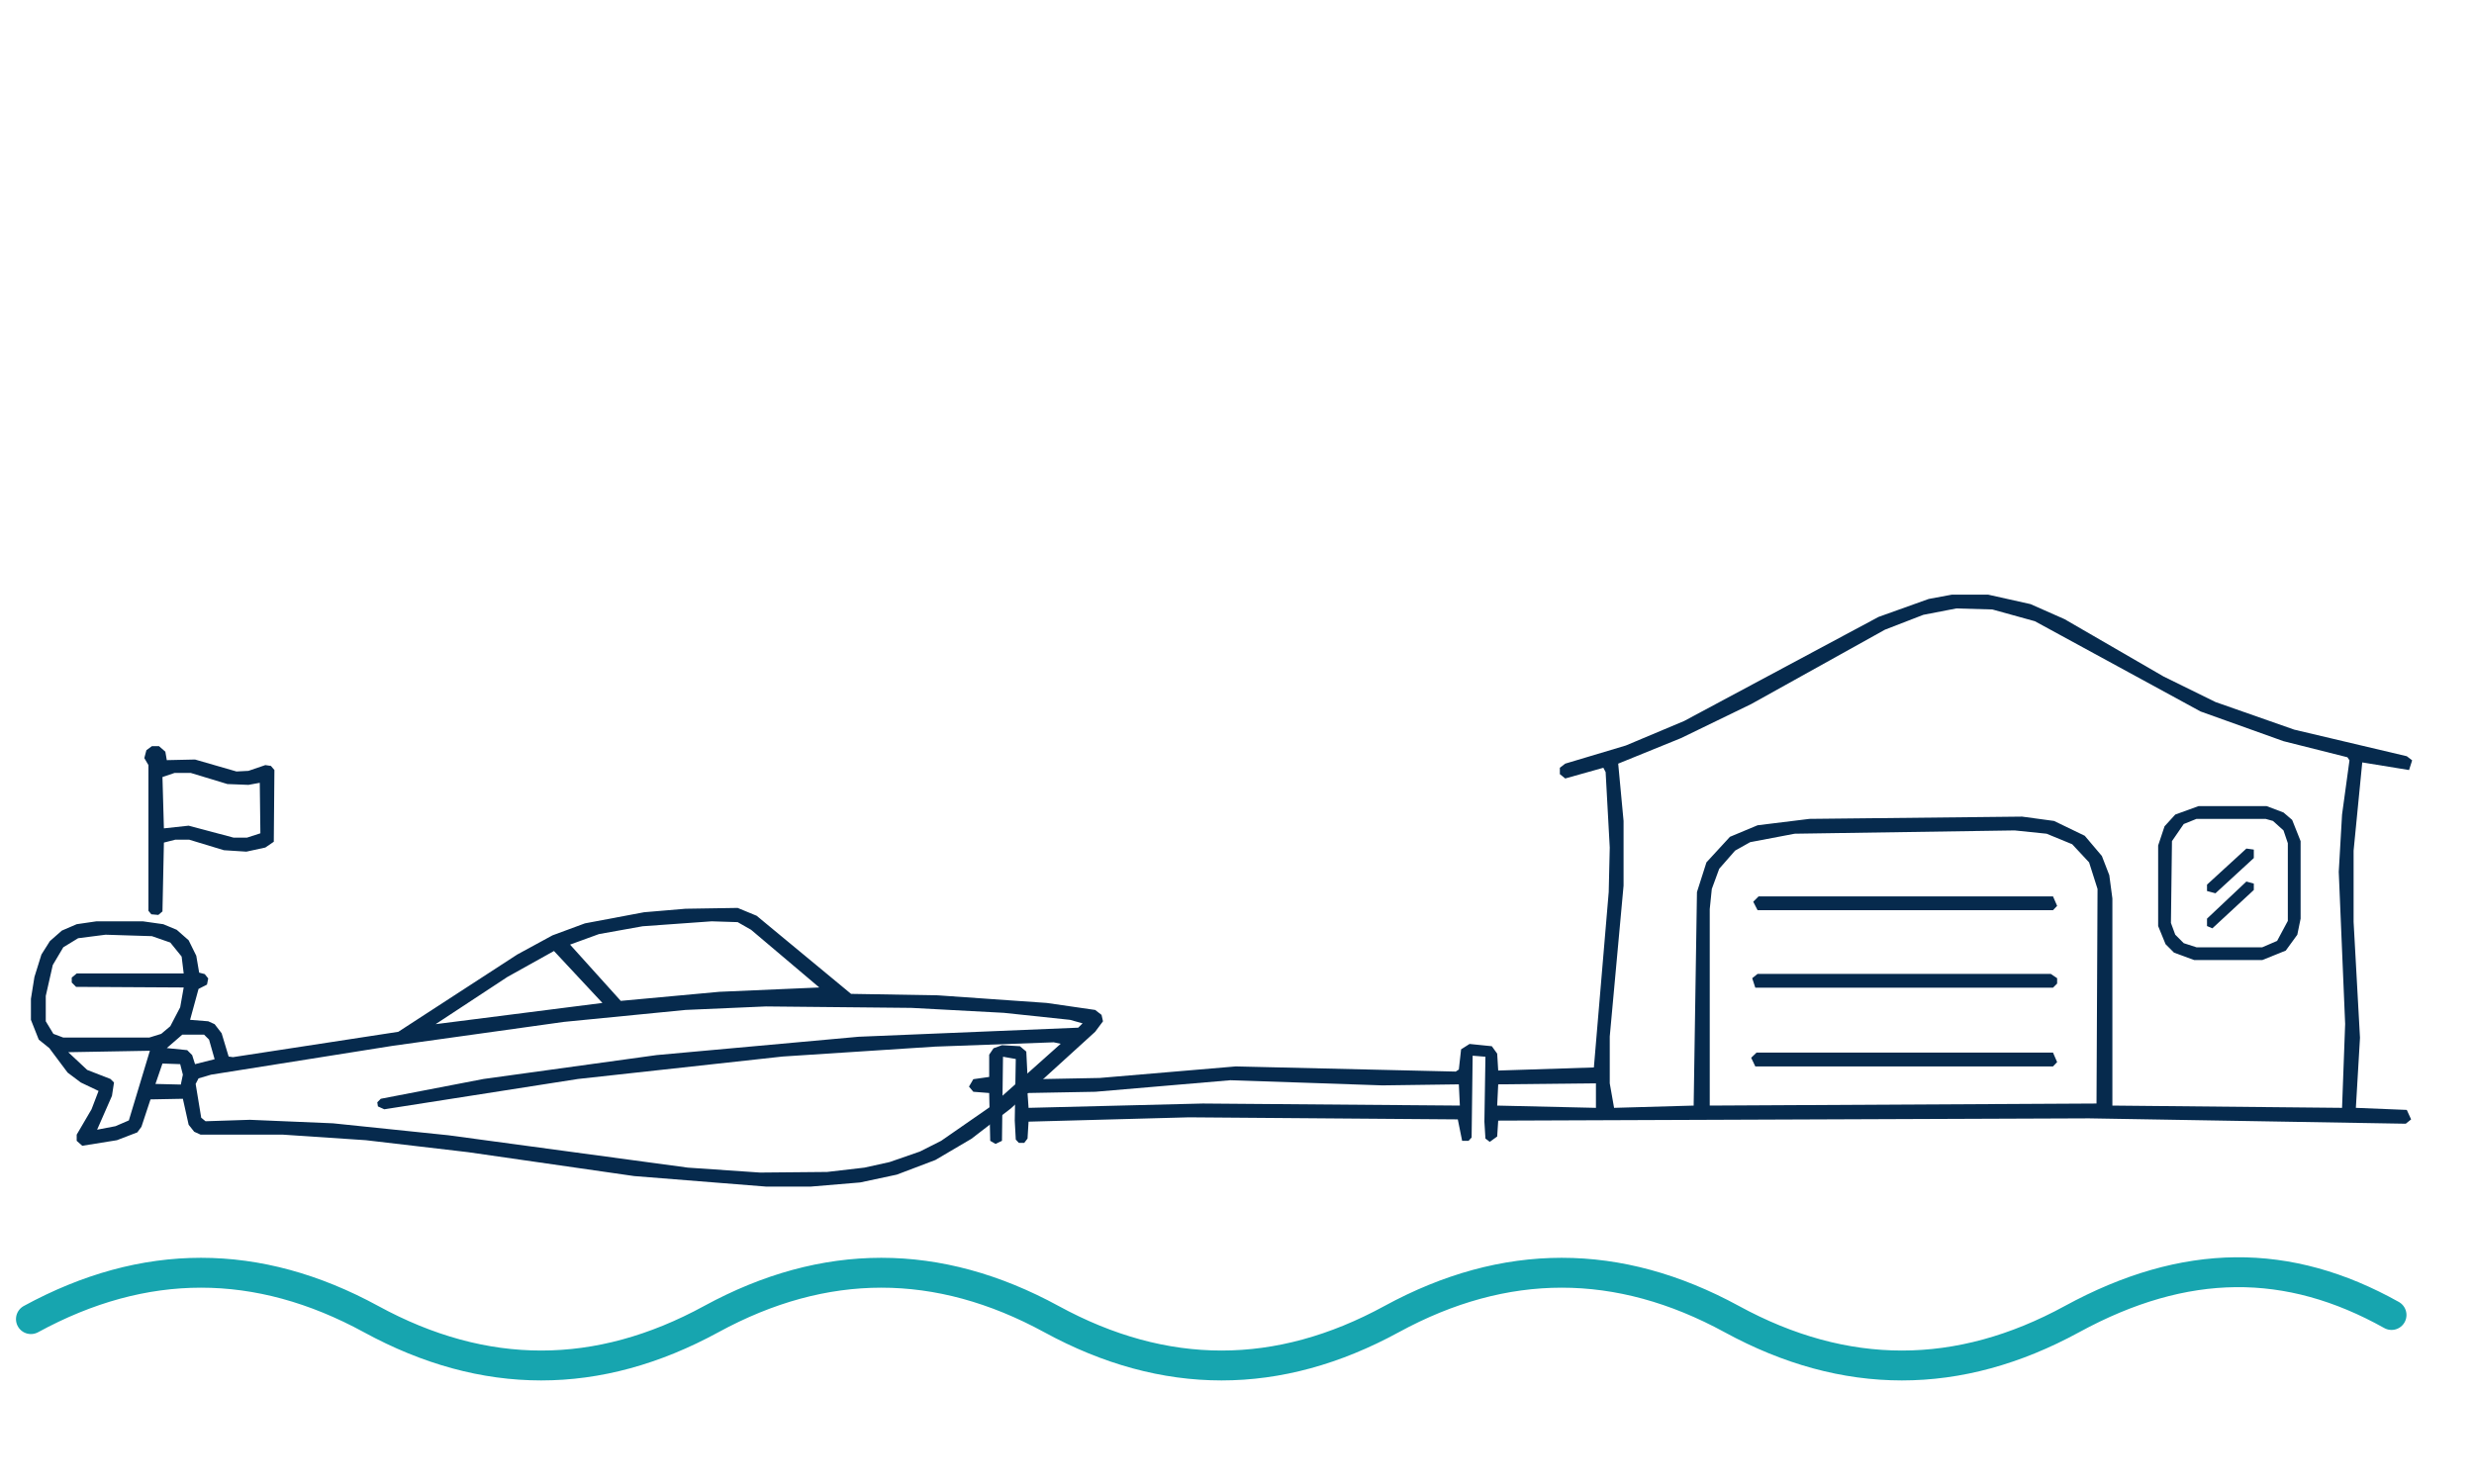
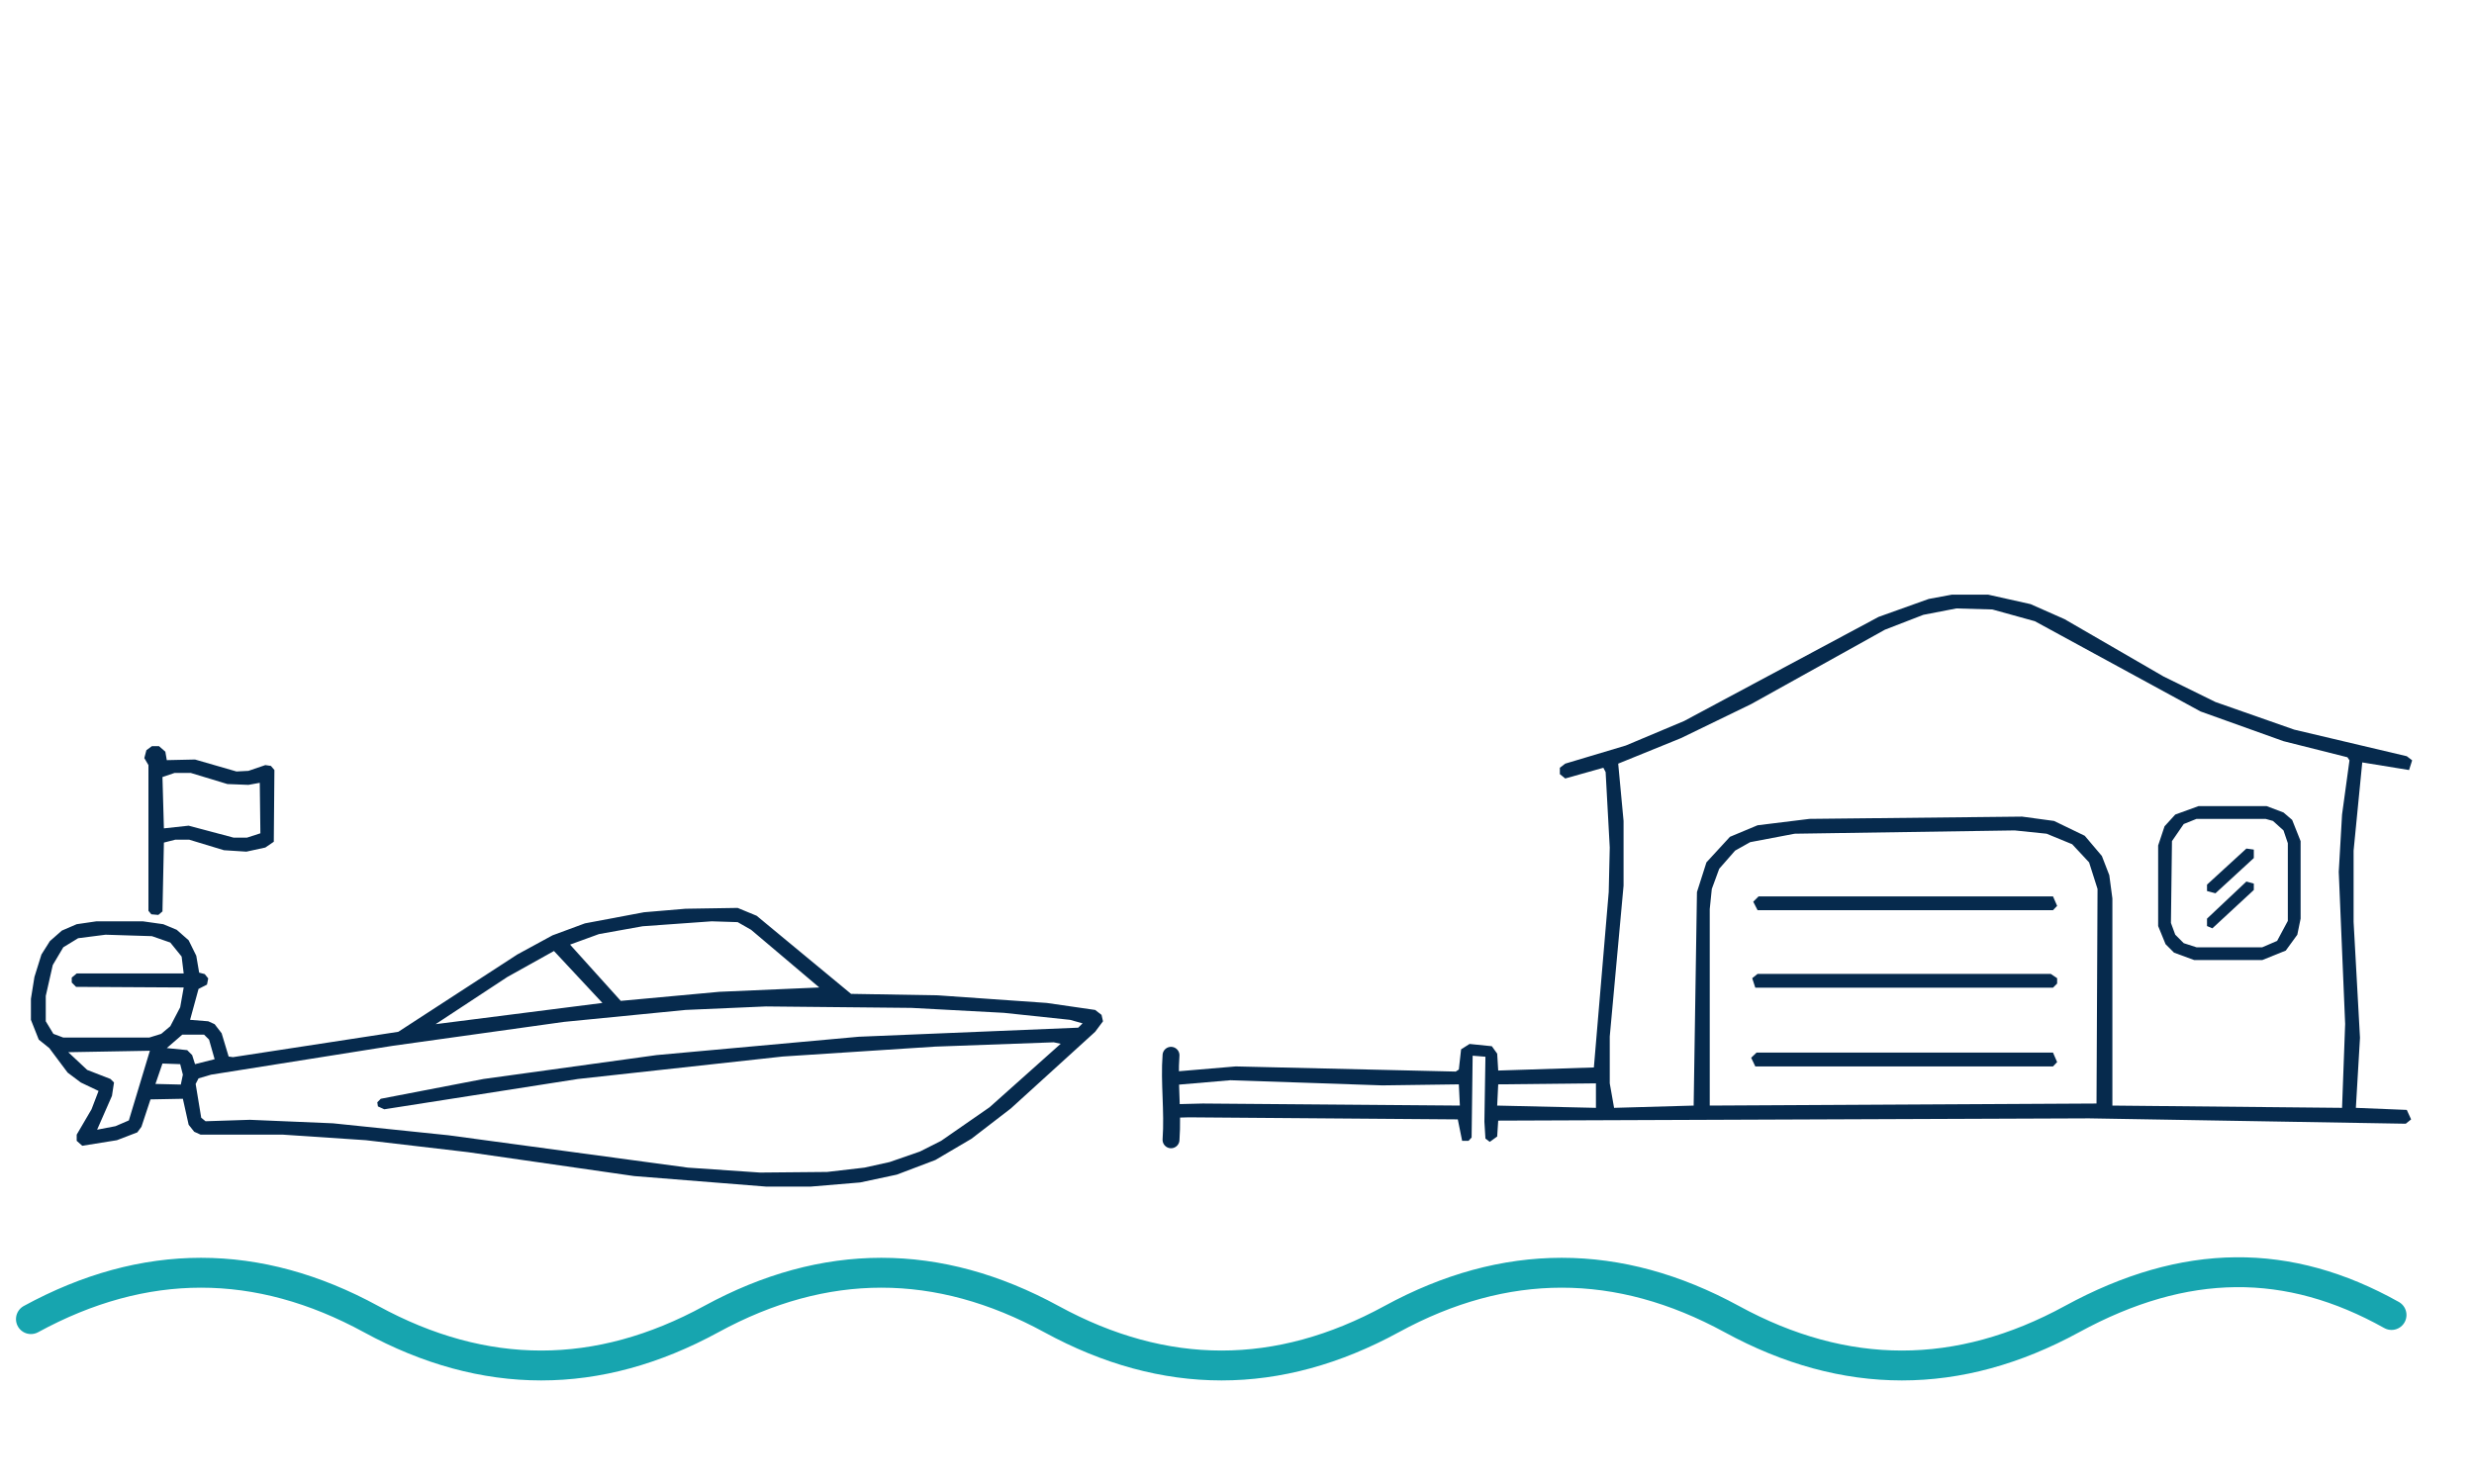
<svg xmlns="http://www.w3.org/2000/svg" viewBox="0 0 120 72" role="img" aria-hidden="true">
+   <defs>
+     <clipPath id="steg-abstand">
+       <rect x="0" y="0" width="120" height="49" />
+       <rect x="56.5" y="49" width="63.5" height="23" />
+     </clipPath>
+   </defs>
  <g fill="none" stroke="#062a4d" stroke-width=".82" stroke-linecap="round" stroke-linejoin="round">
    <path fill="#062a4d" stroke="none" fill-rule="evenodd" d="M53.50 49.55L53.43 49.24L53.12 49.00L50.77 48.66L45.48 48.29L41.28 48.22L36.70 44.43L35.78 44.05L33.25 44.09L31.24 44.26L28.37 44.80L26.80 45.38L25.09 46.31L19.32 50.06L11.30 51.29L11.09 51.26L10.75 50.13L10.41 49.69L10.10 49.55L9.22 49.48L9.63 47.98L10.04 47.77L10.10 47.47L9.93 47.26L9.66 47.19L9.52 46.37L9.15 45.62L8.57 45.11L7.92 44.84L6.93 44.70L4.68 44.70L3.72 44.84L3.00 45.15L2.42 45.66L2.01 46.31L1.67 47.40L1.50 48.46L1.50 49.48L1.88 50.44L2.39 50.85L3.28 52.04L3.92 52.52L4.78 52.93L4.44 53.82L3.72 55.05L3.72 55.35L3.99 55.59L5.67 55.32L6.66 54.94L6.86 54.67L7.30 53.34L8.87 53.31L9.15 54.57L9.42 54.91L9.73 55.05L13.72 55.05L17.75 55.32L22.70 55.90L30.76 57.06L37.15 57.57L39.33 57.57L41.72 57.37L43.50 56.99L45.37 56.28L47.12 55.25L49.03 53.78L53.12 50.06ZM7.88 51.60L8.74 51.63L8.87 52.14L8.77 52.62L7.54 52.59ZM7.27 50.98L6.25 54.36L5.60 54.64L4.71 54.81L5.43 53.17L5.53 52.52L5.36 52.35L4.23 51.91L3.31 51.05ZM8.09 50.85L8.84 50.20L9.90 50.20L10.14 50.44L10.41 51.39L9.46 51.63L9.32 51.19L9.08 50.95ZM52.51 49.65L52.30 49.86L41.65 50.30L31.85 51.19L23.45 52.35L18.47 53.31L18.30 53.48L18.33 53.68L18.64 53.82L28.03 52.35L37.96 51.26L45.34 50.78L51.11 50.57L51.45 50.64L48.00 53.72L45.65 55.35L44.62 55.87L43.15 56.38L41.93 56.65L40.12 56.86L36.87 56.89L33.36 56.65L21.75 55.08L16.15 54.50L12.12 54.33L9.97 54.40L9.76 54.23L9.49 52.59L9.63 52.32L10.24 52.14L19.05 50.74L27.35 49.58L33.25 49.00L37.15 48.83L44.21 48.90L48.69 49.14L51.90 49.48ZM29.22 48.66L21.13 49.69L24.61 47.40L26.87 46.14ZM3.07 45.96L3.79 45.52L5.12 45.35L7.37 45.42L8.26 45.73L8.81 46.41L8.91 47.23L3.72 47.23L3.48 47.43L3.48 47.67L3.69 47.88L8.91 47.91L8.74 48.87L8.26 49.79L7.82 50.16L7.24 50.34L3.07 50.34L2.59 50.16L2.22 49.55L2.22 48.32L2.56 46.82ZM39.74 47.91L34.89 48.12L30.11 48.56L27.65 45.83L29.05 45.32L31.17 44.94L34.52 44.70L35.78 44.74L36.43 45.11ZM13.14 37.16L12.87 37.12L12.05 37.40L11.47 37.43L9.46 36.85L8.09 36.88L8.02 36.47L7.71 36.20L7.37 36.20L7.10 36.40L7.00 36.78L7.20 37.12L7.20 44.19L7.34 44.36L7.68 44.39L7.88 44.22L7.95 40.88L8.50 40.74L9.18 40.74L10.86 41.25L11.95 41.32L12.87 41.12L13.28 40.84L13.31 37.36ZM7.88 37.70L8.47 37.50L9.25 37.50L11.03 38.04L12.05 38.08L12.60 37.98L12.63 40.43L11.98 40.64L11.33 40.64L9.15 40.06L7.95 40.19Z" />
-     <path fill="#062a4d" stroke="none" fill-rule="evenodd" d="M117 36.89L116.74 36.69L111.28 35.4L107.46 34.06L104.94 32.82L100.14 30.04L98.49 29.31L96.43 28.85L94.68 28.85L93.55 29.06L91.12 29.93L81.69 34.98L78.86 36.17L75.92 37.05L75.66 37.25L75.66 37.56L75.92 37.77L77.77 37.25L77.88 37.46L78.08 41.12L78.03 43.28L77.31 51.79L72.67 51.94L72.62 51.12L72.36 50.76L71.28 50.65L70.87 50.91L70.76 51.89L70.61 51.99L59.94 51.74L53.34 52.3L50.2 52.36L49.84 52.25L49.78 51.02L49.47 50.76L48.6 50.71L48.19 50.86L47.98 51.17L47.98 52.25L47.21 52.36L47 52.72L47.21 52.97L47.98 53.03L48.03 55.35L48.29 55.5L48.6 55.35L48.65 51.27L49.27 51.38L49.22 54.37L49.27 55.29L49.42 55.45L49.68 55.45L49.84 55.24L49.89 54.42L57.67 54.21L70.71 54.31L70.92 55.35L71.23 55.35L71.38 55.19L71.43 51.22L72.05 51.27L72 54.42L72.05 55.24L72.26 55.4L72.62 55.14L72.67 54.37L101.33 54.26L116.69 54.52L116.95 54.31L116.74 53.85L114.27 53.75L114.47 50.35L114.16 44.73L114.16 41.27L114.58 36.99L116.85 37.36ZM77.41 52.56L77.41 53.75L72.62 53.64L72.67 52.61ZM49.84 53.03L53.13 52.97L59.68 52.41L67.05 52.66L70.76 52.61L70.81 53.64L58.34 53.54L49.89 53.75ZM83.39 42.15L84.16 41.27L84.89 40.86L87.05 40.45L97.72 40.29L99.27 40.45L100.51 40.96L101.33 41.84L101.74 43.13L101.69 53.54L82.93 53.64L82.93 44.11L83.03 43.13ZM84.94 51.32L85.14 51.74L99.58 51.74L99.78 51.53L99.58 51.07L85.2 51.07ZM84.99 47.46L85.14 47.92L99.58 47.92L99.78 47.72L99.78 47.46L99.47 47.25L85.25 47.25ZM85.04 43.75L85.25 44.16L99.58 44.16L99.78 43.95L99.58 43.49L85.3 43.49ZM78.49 37.05L81.54 35.81L84.94 34.16L91.43 30.55L93.29 29.83L94.89 29.52L96.64 29.57L98.7 30.14L106.74 34.52L110.76 35.96L113.86 36.74L113.96 36.89L113.6 39.52L113.44 42.3L113.75 49.68L113.6 53.75L102.46 53.64L102.46 43.59L102.31 42.46L101.95 41.53L101.12 40.55L99.63 39.83L98.08 39.62L87.77 39.73L85.25 40.04L83.91 40.6L82.77 41.84L82.31 43.28L82.15 53.64L78.29 53.75L78.08 52.56L78.08 50.29L78.75 42.97L78.75 39.83ZM105.51 39.52L104.99 40.09L104.68 41.02L104.68 44.93L105.04 45.81L105.45 46.22L106.43 46.58L109.73 46.58L110.87 46.12L111.43 45.35L111.59 44.57L111.59 40.81L111.18 39.78L110.76 39.42L109.94 39.11L106.64 39.11ZM105.92 39.98L106.54 39.73L109.89 39.73L110.25 39.83L110.76 40.29L110.97 40.91L110.97 44.68L110.45 45.65L109.73 45.96L106.54 45.96L105.92 45.76L105.51 45.35L105.3 44.78L105.35 40.81ZM109.32 42.87L108.96 42.77L107.05 44.57L107.05 44.93L107.31 45.04L109.32 43.18ZM109.32 41.22L108.96 41.17L107.05 42.92L107.05 43.23L107.46 43.34L109.32 41.63Z" />
+     <g clip-path="url(#steg-abstand)">
+       <path fill="#062a4d" stroke="none" fill-rule="evenodd" d="M117 36.89L116.74 36.69L111.28 35.4L107.46 34.06L104.94 32.82L100.14 30.04L98.49 29.31L96.43 28.85L94.68 28.85L93.55 29.06L91.12 29.93L81.69 34.98L78.86 36.17L75.92 37.05L75.66 37.25L75.66 37.56L75.92 37.77L77.77 37.25L77.88 37.46L78.08 41.12L78.03 43.28L77.31 51.79L72.67 51.94L72.62 51.12L72.36 50.76L71.28 50.65L70.87 50.91L70.76 51.89L70.61 51.99L59.94 51.74L53.34 52.3L50.2 52.36L49.84 52.25L49.78 51.02L49.47 50.76L48.6 50.71L48.19 50.86L47.98 51.17L47.98 52.25L47.21 52.36L47 52.72L47.21 52.97L47.98 53.03L48.03 55.35L48.29 55.5L48.6 55.35L48.65 51.27L49.27 51.38L49.22 54.37L49.27 55.29L49.42 55.45L49.68 55.45L49.84 55.24L49.89 54.42L57.67 54.21L70.71 54.31L70.92 55.35L71.23 55.35L71.38 55.19L71.43 51.22L72.05 51.27L72 54.42L72.05 55.24L72.26 55.4L72.62 55.14L72.67 54.37L101.33 54.26L116.69 54.52L116.95 54.31L116.74 53.85L114.27 53.75L114.47 50.35L114.16 44.73L114.16 41.27L114.58 36.99L116.85 37.36ZM77.41 52.56L77.41 53.75L72.62 53.64L72.67 52.61ZM49.84 53.03L53.13 52.97L59.68 52.41L67.05 52.66L70.76 52.61L70.81 53.64L58.34 53.54L49.89 53.75ZM83.39 42.15L84.16 41.27L84.89 40.86L87.05 40.45L97.72 40.29L99.27 40.45L100.51 40.96L101.33 41.84L101.74 43.13L101.69 53.54L82.93 53.64L82.93 44.11L83.03 43.13ZM84.94 51.32L85.14 51.74L99.58 51.74L99.78 51.53L99.58 51.07L85.2 51.07ZM84.99 47.46L85.14 47.92L99.58 47.92L99.78 47.72L99.78 47.46L99.47 47.25L85.25 47.25ZM85.04 43.75L85.25 44.16L99.58 44.16L99.78 43.95L99.58 43.49L85.3 43.49ZM78.49 37.05L81.54 35.81L84.94 34.16L91.43 30.55L93.29 29.83L94.89 29.52L96.64 29.57L98.7 30.14L106.74 34.52L110.76 35.96L113.86 36.74L113.96 36.89L113.6 39.52L113.44 42.3L113.75 49.68L113.6 53.75L102.46 53.64L102.46 43.59L102.31 42.46L101.95 41.53L101.12 40.55L99.63 39.83L98.08 39.62L87.77 39.73L85.25 40.04L83.91 40.6L82.77 41.84L82.31 43.28L82.15 53.64L78.29 53.75L78.08 52.56L78.08 50.29L78.75 42.97L78.75 39.83ZM105.51 39.52L104.99 40.09L104.68 41.02L104.68 44.93L105.04 45.81L105.45 46.22L106.43 46.58L109.73 46.58L110.87 46.12L111.43 45.35L111.59 44.57L111.59 40.81L111.18 39.78L110.76 39.42L109.94 39.11L106.64 39.11ZM105.92 39.98L106.54 39.73L109.89 39.73L110.25 39.83L110.76 40.29L110.97 40.91L110.97 44.68L110.45 45.65L109.73 45.96L106.54 45.96L105.92 45.76L105.51 45.35L105.3 44.78L105.35 40.81ZM109.32 42.87L108.96 42.77L107.05 44.57L107.05 44.93L107.31 45.04L109.32 43.18ZM109.32 41.22L108.96 41.17L107.05 42.92L107.05 43.23L107.46 43.34L109.32 41.63Z" />
+     </g>
+     <path d="M56.8 51.2c-.1 1.3.1 2.7 0 4.1" />
  </g>
  <path fill="none" stroke="#17a5af" stroke-width="1.45" stroke-linecap="round" d="M1.5 64c5.5-3 11-3 16.5 0s11 3 16.5 0 11-3 16.5 0 11 3 16.5 0 11-3 16.5 0 11 3 16.5 0 10.5-3 15.5-.2" />
</svg>
